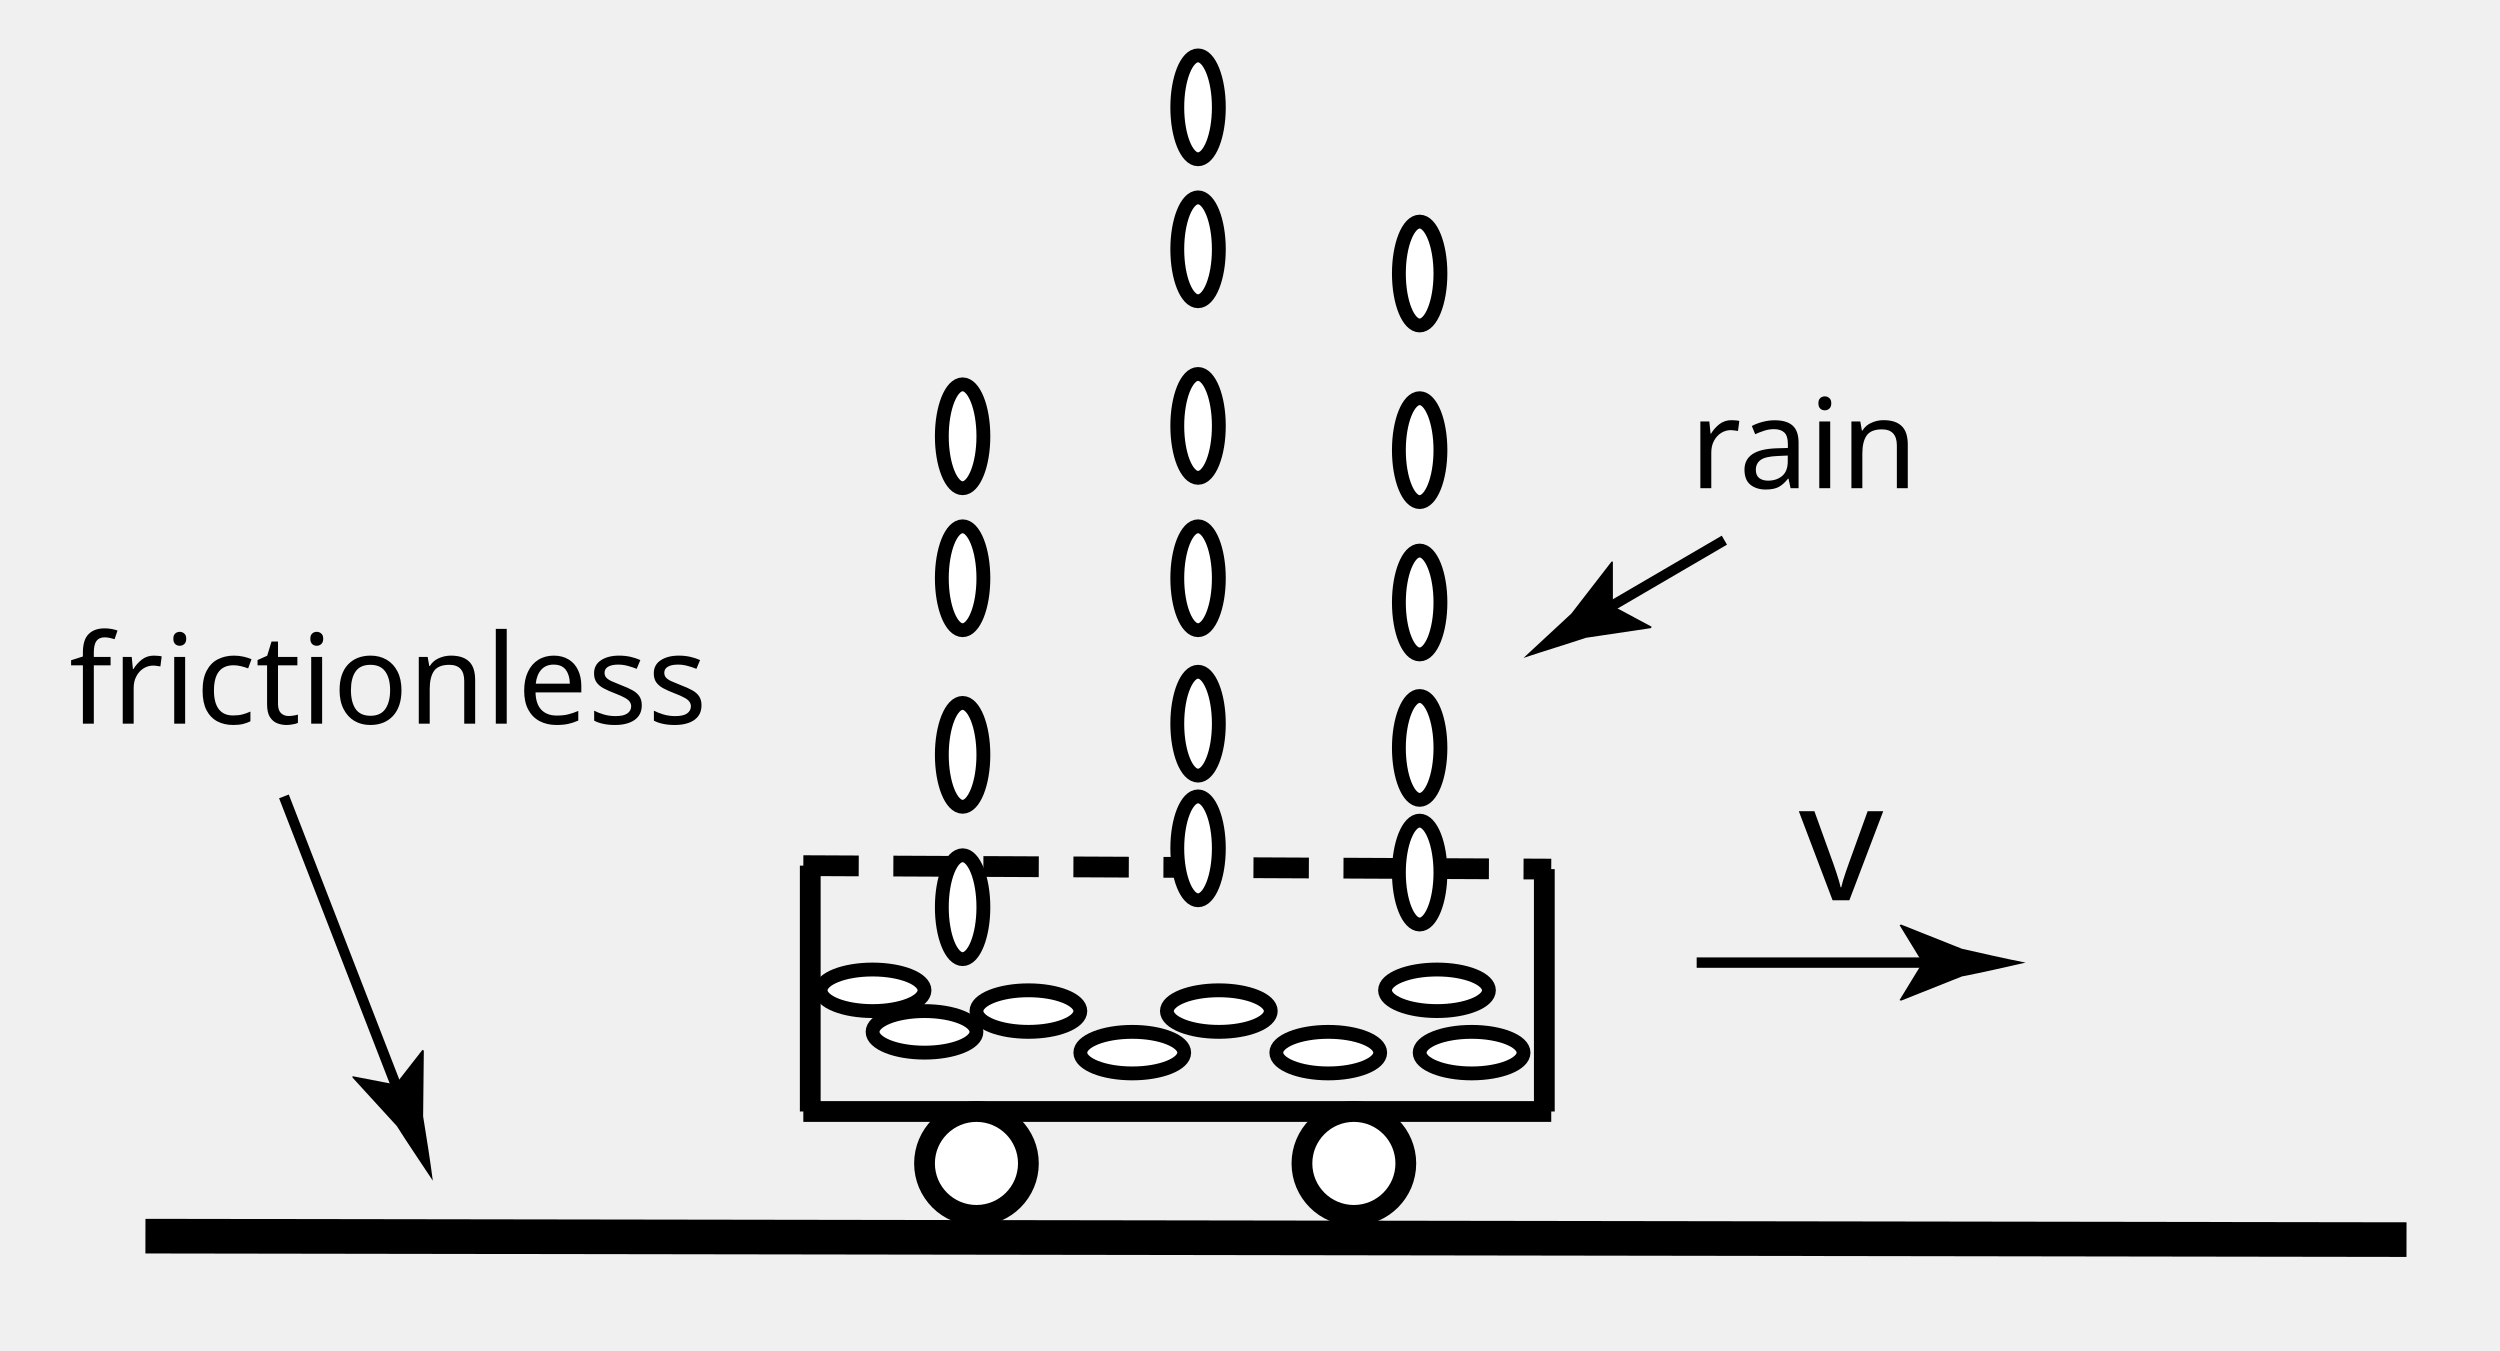
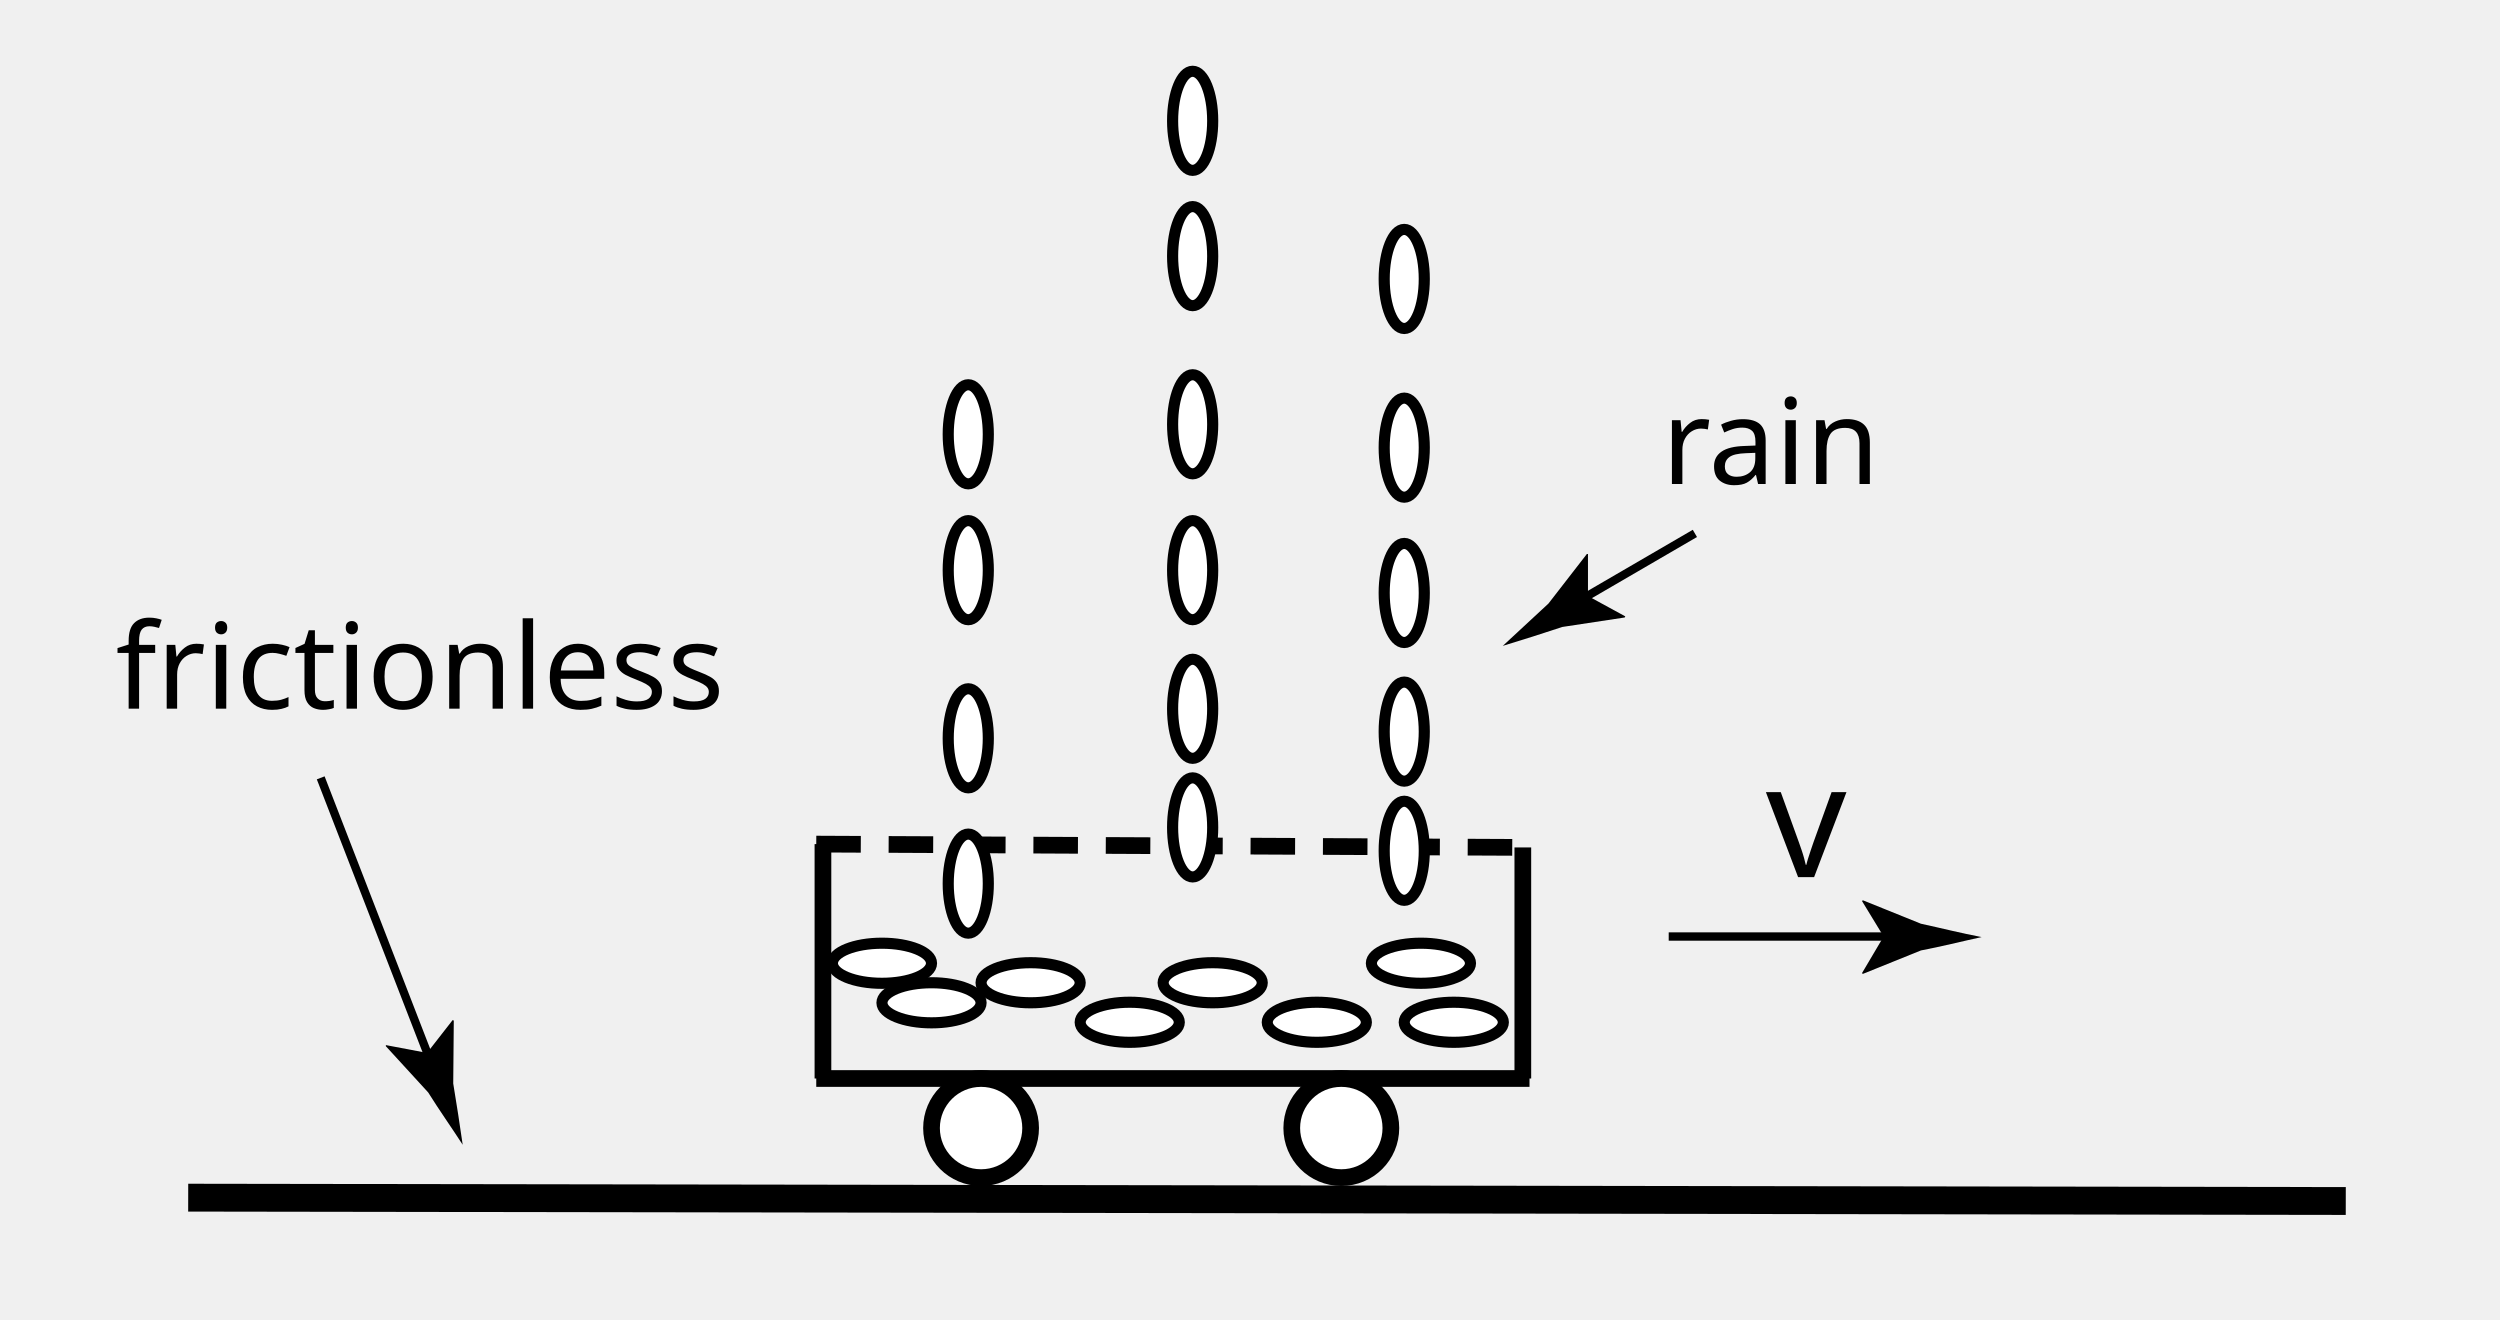
- <svg xmlns="http://www.w3.org/2000/svg" version="1.1" id="Layer_1" x="0px" y="0px" viewBox="0 0 361 195" style="enable-background:new 0 0 361 195;" xml:space="preserve">
-   <style type="text/css">
- 	.st0{fill:#FFFFFF;stroke:#000000;stroke-width:3;stroke-miterlimit:10;stroke-dasharray:8,5;}
- 	.st1{fill:#FFFFFF;stroke:#000000;stroke-width:3;stroke-miterlimit:10;}
- 	.st2{fill:#FFFFFF;stroke:#000000;stroke-width:5;stroke-miterlimit:10;}
- 	.st3{fill:#FFFFFF;stroke:#000000;stroke-width:2;stroke-miterlimit:10;}
- 	.st4{fill:#FFFFFF;}
- 	.st5{fill:none;stroke:#000000;stroke-width:1.5;stroke-miterlimit:10;}
- 	.st6{font-family:'TimesNewRomanPSMT';}
- 	.st7{font-size:18px;}
- 	.st8{fill:#010101;}
- 	.st9{font-family:'TimesNewRomanPS-ItalicMT';}
- 	.st10{font-size:24px;}
- </style>
-   <line class="st0" x1="116" y1="125" x2="224" y2="125.5" />
-   <line class="st1" x1="117" y1="125" x2="117" y2="160.5" />
-   <line class="st1" x1="116" y1="160.5" x2="224" y2="160.5" />
-   <line class="st1" x1="223" y1="160.5" x2="223" y2="125.5" />
-   <circle class="st1" cx="141" cy="168" r="7.5" />
-   <circle class="st1" cx="195.5" cy="168" r="7.5" />
-   <line class="st2" x1="21" y1="178.5" x2="347.5" y2="179" />
-   <ellipse class="st3" cx="173" cy="15.5" rx="3" ry="7.5" />
-   <ellipse class="st3" cx="173" cy="36" rx="3" ry="7.5" />
-   <ellipse class="st3" cx="173" cy="61.5" rx="3" ry="7.5" />
-   <ellipse class="st3" cx="173" cy="83.5" rx="3" ry="7.5" />
-   <ellipse class="st3" cx="173" cy="104.5" rx="3" ry="7.5" />
-   <ellipse class="st3" cx="173" cy="122.5" rx="3" ry="7.5" />
-   <ellipse class="st3" cx="126" cy="143" rx="7.5" ry="3" />
-   <ellipse class="st3" cx="133.5" cy="149" rx="7.5" ry="3" />
-   <ellipse class="st3" cx="148.5" cy="146" rx="7.5" ry="3" />
-   <ellipse class="st3" cx="163.5" cy="152" rx="7.5" ry="3" />
-   <ellipse class="st3" cx="176" cy="146" rx="7.5" ry="3" />
-   <ellipse class="st3" cx="191.8" cy="152" rx="7.5" ry="3" />
-   <ellipse class="st3" cx="207.5" cy="143" rx="7.5" ry="3" />
-   <ellipse class="st3" cx="212.5" cy="152" rx="7.5" ry="3" />
+ <svg xmlns="http://www.w3.org/2000/svg" version="1.1" id="Layer_1" x="0px" y="0px" viewBox="82 275 449 237" enable-background="new 82 275 449 237" xml:space="preserve">
+   <line fill="none" stroke="#000000" stroke-width="3" stroke-miterlimit="10" stroke-dasharray="8,5" x1="228.6" y1="426.6" x2="356.7" y2="427.2" />
+   <line fill="none" stroke="#000000" stroke-width="3" stroke-miterlimit="10" x1="229.8" y1="426.6" x2="229.8" y2="468.7" />
+   <line fill="none" stroke="#000000" stroke-width="3" stroke-miterlimit="10" x1="228.6" y1="468.7" x2="356.7" y2="468.7" />
+   <line fill="none" stroke="#000000" stroke-width="3" stroke-miterlimit="10" x1="355.5" y1="468.7" x2="355.5" y2="427.2" />
+   <circle fill="#FFFFFF" stroke="#000000" stroke-width="3" stroke-miterlimit="10" cx="258.2" cy="477.6" r="8.9" />
+   <circle fill="#FFFFFF" stroke="#000000" stroke-width="3" stroke-miterlimit="10" cx="322.9" cy="477.6" r="8.9" />
+   <line fill="none" stroke="#000000" stroke-width="5" stroke-miterlimit="10" x1="115.8" y1="490.1" x2="503.3" y2="490.7" />
+   <ellipse fill="#FFFFFF" stroke="#000000" stroke-width="2" stroke-miterlimit="10" cx="296.2" cy="296.7" rx="3.6" ry="8.9" />
+   <ellipse fill="#FFFFFF" stroke="#000000" stroke-width="2" stroke-miterlimit="10" cx="296.2" cy="321" rx="3.6" ry="8.9" />
+   <ellipse fill="#FFFFFF" stroke="#000000" stroke-width="2" stroke-miterlimit="10" cx="296.2" cy="351.2" rx="3.6" ry="8.9" />
+   <ellipse fill="#FFFFFF" stroke="#000000" stroke-width="2" stroke-miterlimit="10" cx="296.2" cy="377.4" rx="3.6" ry="8.9" />
+   <ellipse fill="#FFFFFF" stroke="#000000" stroke-width="2" stroke-miterlimit="10" cx="296.2" cy="402.3" rx="3.6" ry="8.9" />
+   <ellipse fill="#FFFFFF" stroke="#000000" stroke-width="2" stroke-miterlimit="10" cx="296.2" cy="423.6" rx="3.6" ry="8.9" />
+   <ellipse fill="#FFFFFF" stroke="#000000" stroke-width="2" stroke-miterlimit="10" cx="240.4" cy="448" rx="8.9" ry="3.6" />
+   <ellipse fill="#FFFFFF" stroke="#000000" stroke-width="2" stroke-miterlimit="10" cx="249.3" cy="455.1" rx="8.9" ry="3.6" />
+   <ellipse fill="#FFFFFF" stroke="#000000" stroke-width="2" stroke-miterlimit="10" cx="267.1" cy="451.5" rx="8.9" ry="3.6" />
+   <ellipse fill="#FFFFFF" stroke="#000000" stroke-width="2" stroke-miterlimit="10" cx="284.9" cy="458.6" rx="8.9" ry="3.6" />
+   <ellipse fill="#FFFFFF" stroke="#000000" stroke-width="2" stroke-miterlimit="10" cx="299.8" cy="451.5" rx="8.9" ry="3.6" />
+   <ellipse fill="#FFFFFF" stroke="#000000" stroke-width="2" stroke-miterlimit="10" cx="318.5" cy="458.6" rx="8.9" ry="3.6" />
+   <ellipse fill="#FFFFFF" stroke="#000000" stroke-width="2" stroke-miterlimit="10" cx="337.2" cy="448" rx="8.9" ry="3.6" />
+   <ellipse fill="#FFFFFF" stroke="#000000" stroke-width="2" stroke-miterlimit="10" cx="343.1" cy="458.6" rx="8.9" ry="3.6" />
  <g>
-     <line class="st4" x1="245" y1="139" x2="292.5" y2="139" />
+     <line fill="none" x1="381.7" y1="443.2" x2="438" y2="443.2" />
    <g>
-       <line class="st5" x1="245" y1="139" x2="280.3" y2="139" />
+       <line fill="none" stroke="#000000" stroke-width="1.5" stroke-miterlimit="10" x1="381.7" y1="443.2" x2="423.5" y2="443.2" />
      <g>
-         <path d="M277.6,139l-3.3-5.4l0.2-0.1l8.8,3.5c3.1,0.7,6.1,1.4,9.2,2c-3.1,0.7-6.1,1.4-9.2,2l-8.8,3.5l-0.2-0.1L277.6,139z" />
+         <path d="M420.3,443.2l-3.9-6.4l0.2-0.1l10.4,4.2c3.7,0.8,7.2,1.7,10.9,2.4c-3.7,0.8-7.2,1.7-10.9,2.4l-10.4,4.2l-0.2-0.1     L420.3,443.2z" />
      </g>
    </g>
  </g>
-   <text transform="matrix(1 0 0 1 244 70.5)" class="st6 st7">rain</text>
+   <text transform="matrix(1 0 0 1 380.4657 361.9248)" font-family="'TimesNewRomanPSMT'" font-size="21.361">rain</text>
  <g>
-     <line x1="249" y1="78" x2="220" y2="95" />
+     <line fill="none" x1="386.4" y1="370.8" x2="352" y2="391" />
    <g>
-       <line class="st5" x1="249" y1="78" x2="230.5" y2="88.8" />
+       <line fill="none" stroke="#000000" stroke-width="1.5" stroke-miterlimit="10" x1="386.4" y1="370.8" x2="364.4" y2="383.6" />
      <g>
-         <path d="M232.9,87.5l5.6,3l-0.1,0.2l-9.4,1.4c-3,1-6,1.9-9,2.9c2.3-2.1,4.6-4.3,6.9-6.4l5.8-7.5l0.2,0L232.9,87.5z" />
+         <path d="M367.3,382.1l6.6,3.6l-0.1,0.2l-11.2,1.7c-3.6,1.2-7.1,2.3-10.7,3.4c2.7-2.5,5.5-5.1,8.2-7.6l6.9-8.9h0.2V382.1z" />
      </g>
    </g>
  </g>
-   <text transform="matrix(1 0 0 1 259.75 130)" class="st8 st9 st10">v</text>
-   <text transform="matrix(1 0 0 1 10 104.5)" class="st6 st7">frictionless</text>
+   <text transform="matrix(1 0 0 1 399.1562 432.5333)" fill="#010101" font-family="'TimesNewRomanPS-ItalicMT'" font-size="28.481">v</text>
+   <text transform="matrix(1 0 0 1 102.7773 402.2715)" font-family="'TimesNewRomanPSMT'" font-size="21.361">frictionless</text>
  <g>
-     <line x1="41" y1="115" x2="62.5" y2="170.5" />
+     <line fill="none" x1="139.6" y1="414.7" x2="165.1" y2="480.6" />
    <g>
-       <line class="st5" x1="41" y1="115" x2="58.1" y2="159.1" />
+       <line fill="none" stroke="#000000" stroke-width="1.5" stroke-miterlimit="10" x1="139.6" y1="414.7" x2="159.9" y2="467.1" />
      <g>
-         <path d="M57.1,156.6l3.9-5l0.2,0.1l-0.1,9.5c0.5,3.1,1,6.2,1.4,9.3c-1.7-2.6-3.5-5.2-5.2-7.9l-6.4-7l0-0.2L57.1,156.6z" />
+         <path d="M158.7,464.1l4.6-5.9l0.2,0.1l-0.1,11.3c0.6,3.7,1.2,7.4,1.7,11c-2-3.1-4.2-6.2-6.2-9.4l-7.6-8.3v-0.2L158.7,464.1z" />
      </g>
    </g>
  </g>
-   <ellipse class="st3" cx="139" cy="63" rx="3" ry="7.5" />
-   <ellipse class="st3" cx="139" cy="83.5" rx="3" ry="7.5" />
-   <ellipse class="st3" cx="139" cy="109" rx="3" ry="7.5" />
-   <ellipse class="st3" cx="139" cy="131" rx="3" ry="7.5" />
-   <ellipse class="st3" cx="205" cy="39.5" rx="3" ry="7.5" />
-   <ellipse class="st3" cx="205" cy="65" rx="3" ry="7.5" />
-   <ellipse class="st3" cx="205" cy="87" rx="3" ry="7.5" />
-   <ellipse class="st3" cx="205" cy="108" rx="3" ry="7.5" />
-   <ellipse class="st3" cx="205" cy="126" rx="3" ry="7.5" />
+   <ellipse fill="#FFFFFF" stroke="#000000" stroke-width="2" stroke-miterlimit="10" cx="255.9" cy="353" rx="3.6" ry="8.9" />
+   <ellipse fill="#FFFFFF" stroke="#000000" stroke-width="2" stroke-miterlimit="10" cx="255.9" cy="377.4" rx="3.6" ry="8.9" />
+   <ellipse fill="#FFFFFF" stroke="#000000" stroke-width="2" stroke-miterlimit="10" cx="255.9" cy="407.6" rx="3.6" ry="8.9" />
+   <ellipse fill="#FFFFFF" stroke="#000000" stroke-width="2" stroke-miterlimit="10" cx="255.9" cy="433.7" rx="3.6" ry="8.9" />
+   <ellipse fill="#FFFFFF" stroke="#000000" stroke-width="2" stroke-miterlimit="10" cx="334.2" cy="325.1" rx="3.6" ry="8.9" />
+   <ellipse fill="#FFFFFF" stroke="#000000" stroke-width="2" stroke-miterlimit="10" cx="334.2" cy="355.4" rx="3.6" ry="8.9" />
+   <ellipse fill="#FFFFFF" stroke="#000000" stroke-width="2" stroke-miterlimit="10" cx="334.2" cy="381.5" rx="3.6" ry="8.9" />
+   <ellipse fill="#FFFFFF" stroke="#000000" stroke-width="2" stroke-miterlimit="10" cx="334.2" cy="406.4" rx="3.6" ry="8.9" />
+   <ellipse fill="#FFFFFF" stroke="#000000" stroke-width="2" stroke-miterlimit="10" cx="334.2" cy="427.8" rx="3.6" ry="8.9" />
</svg>
